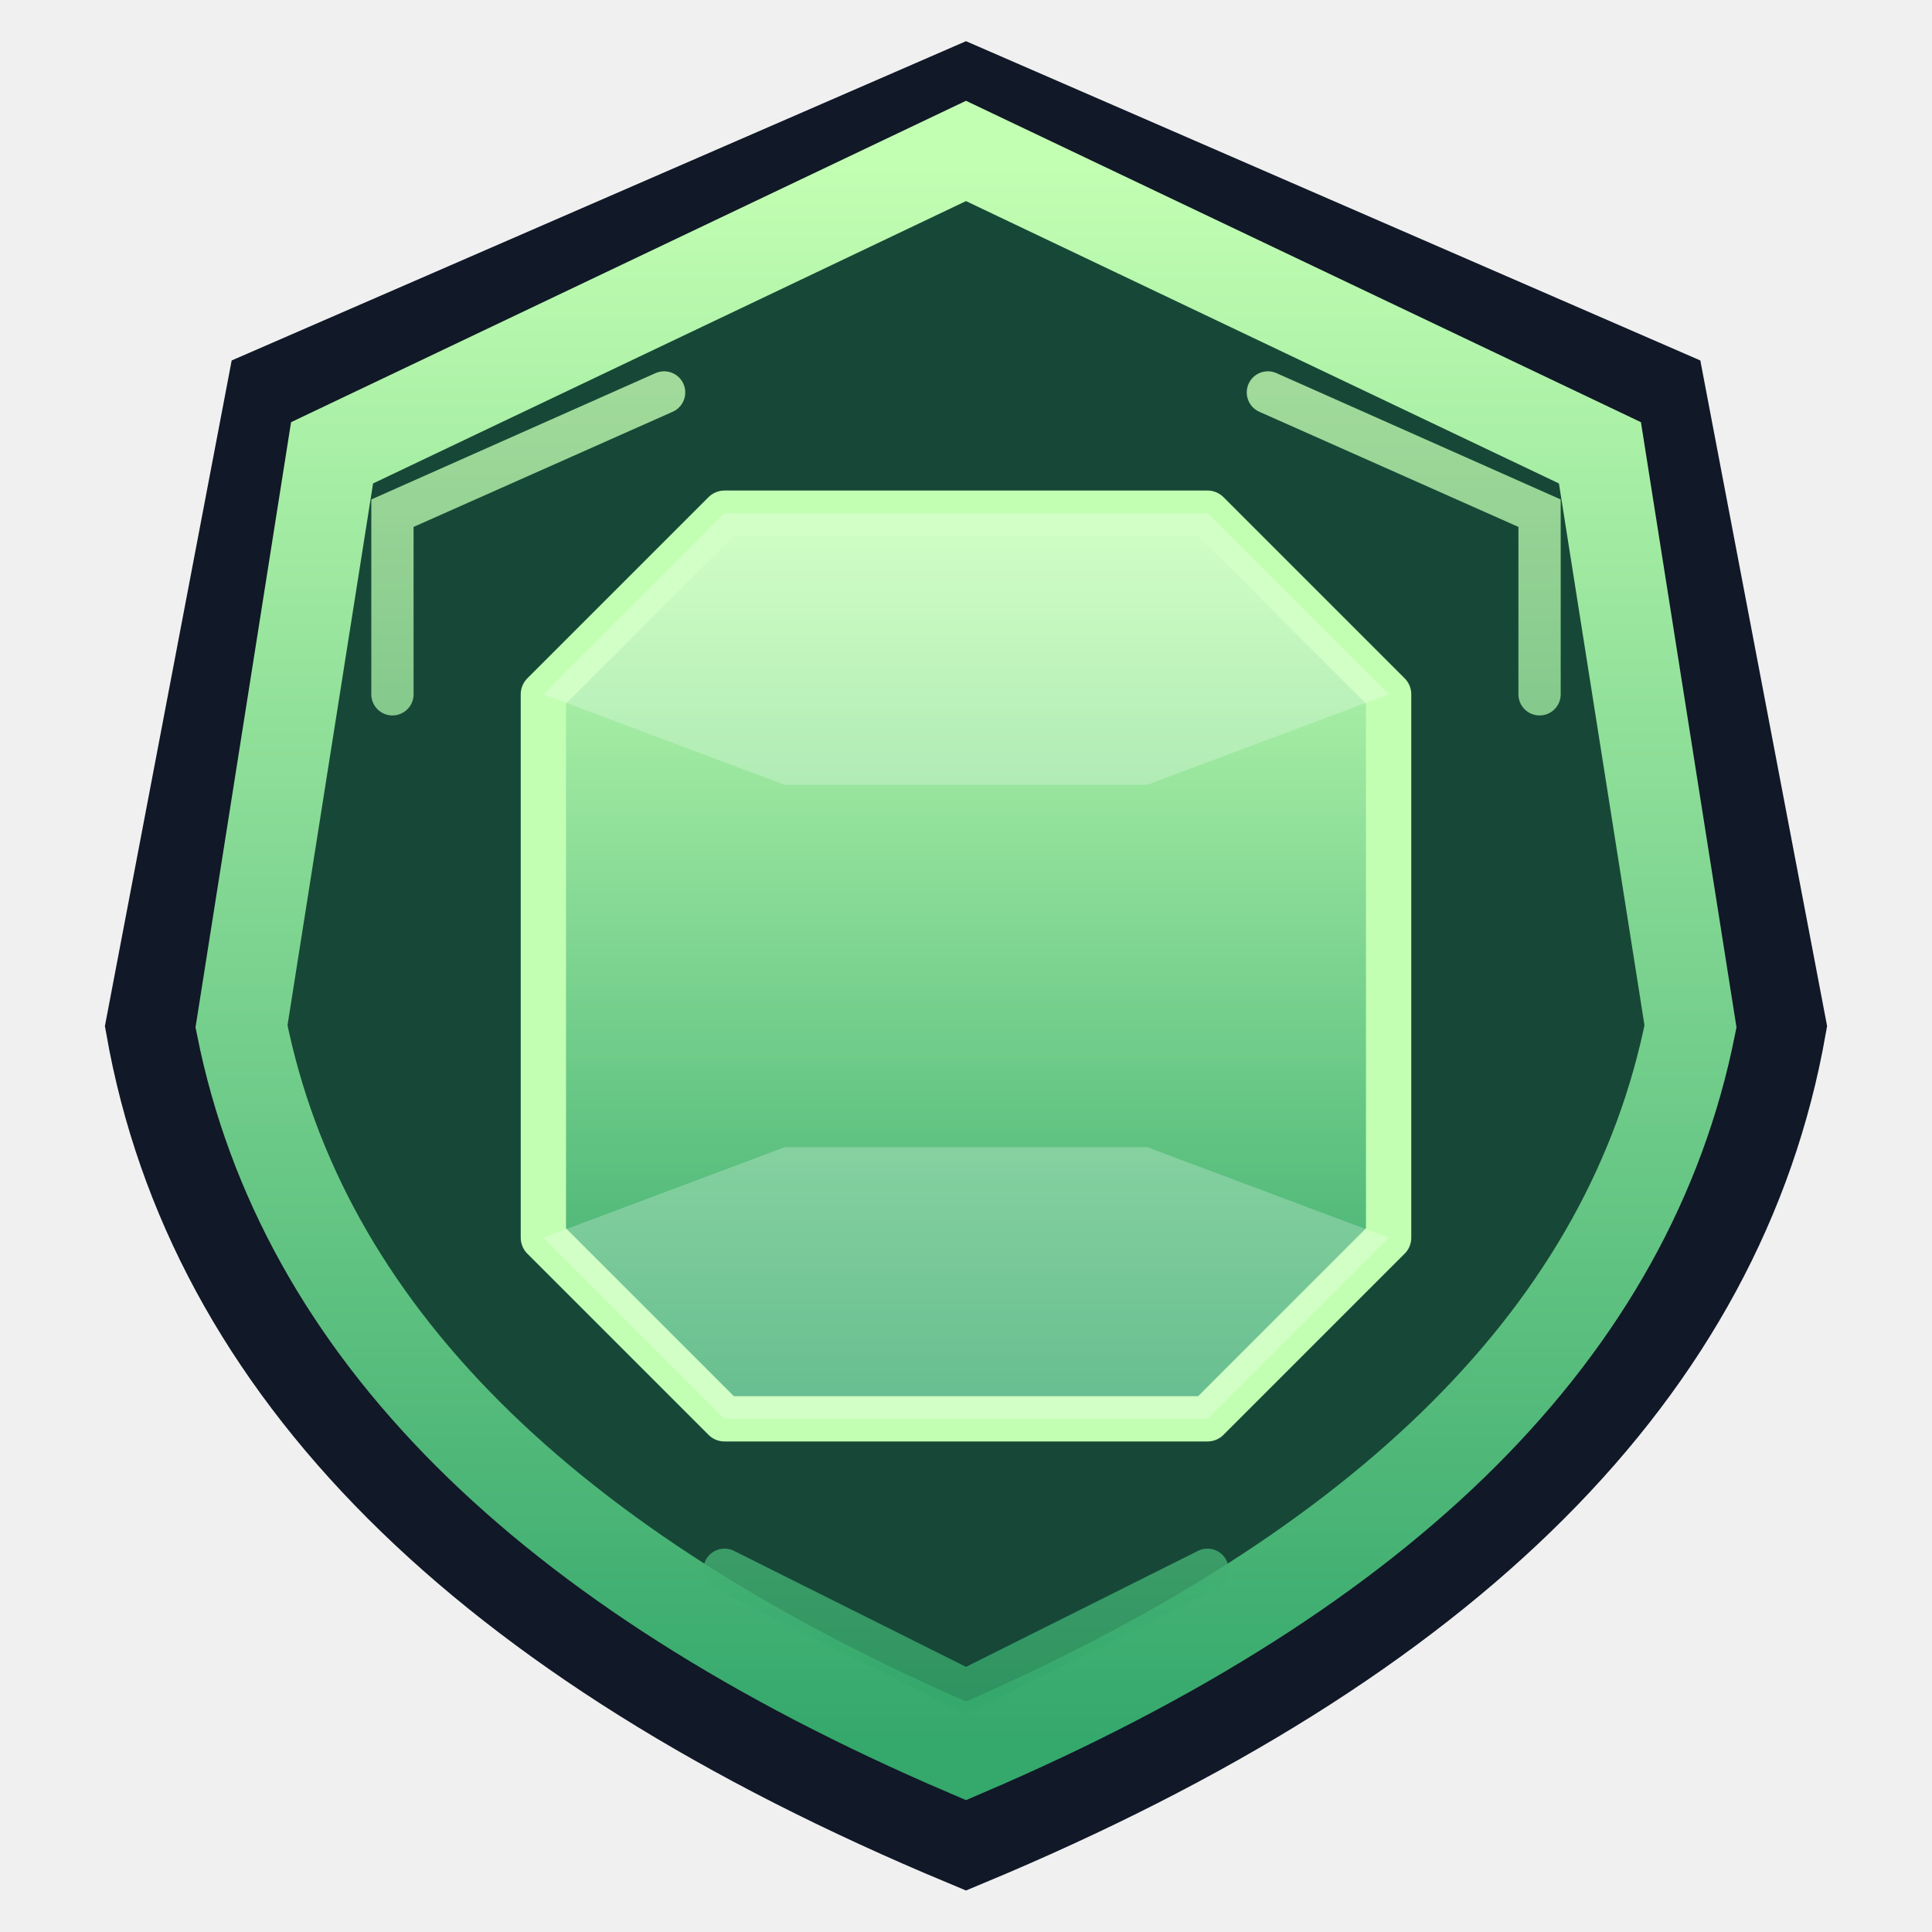
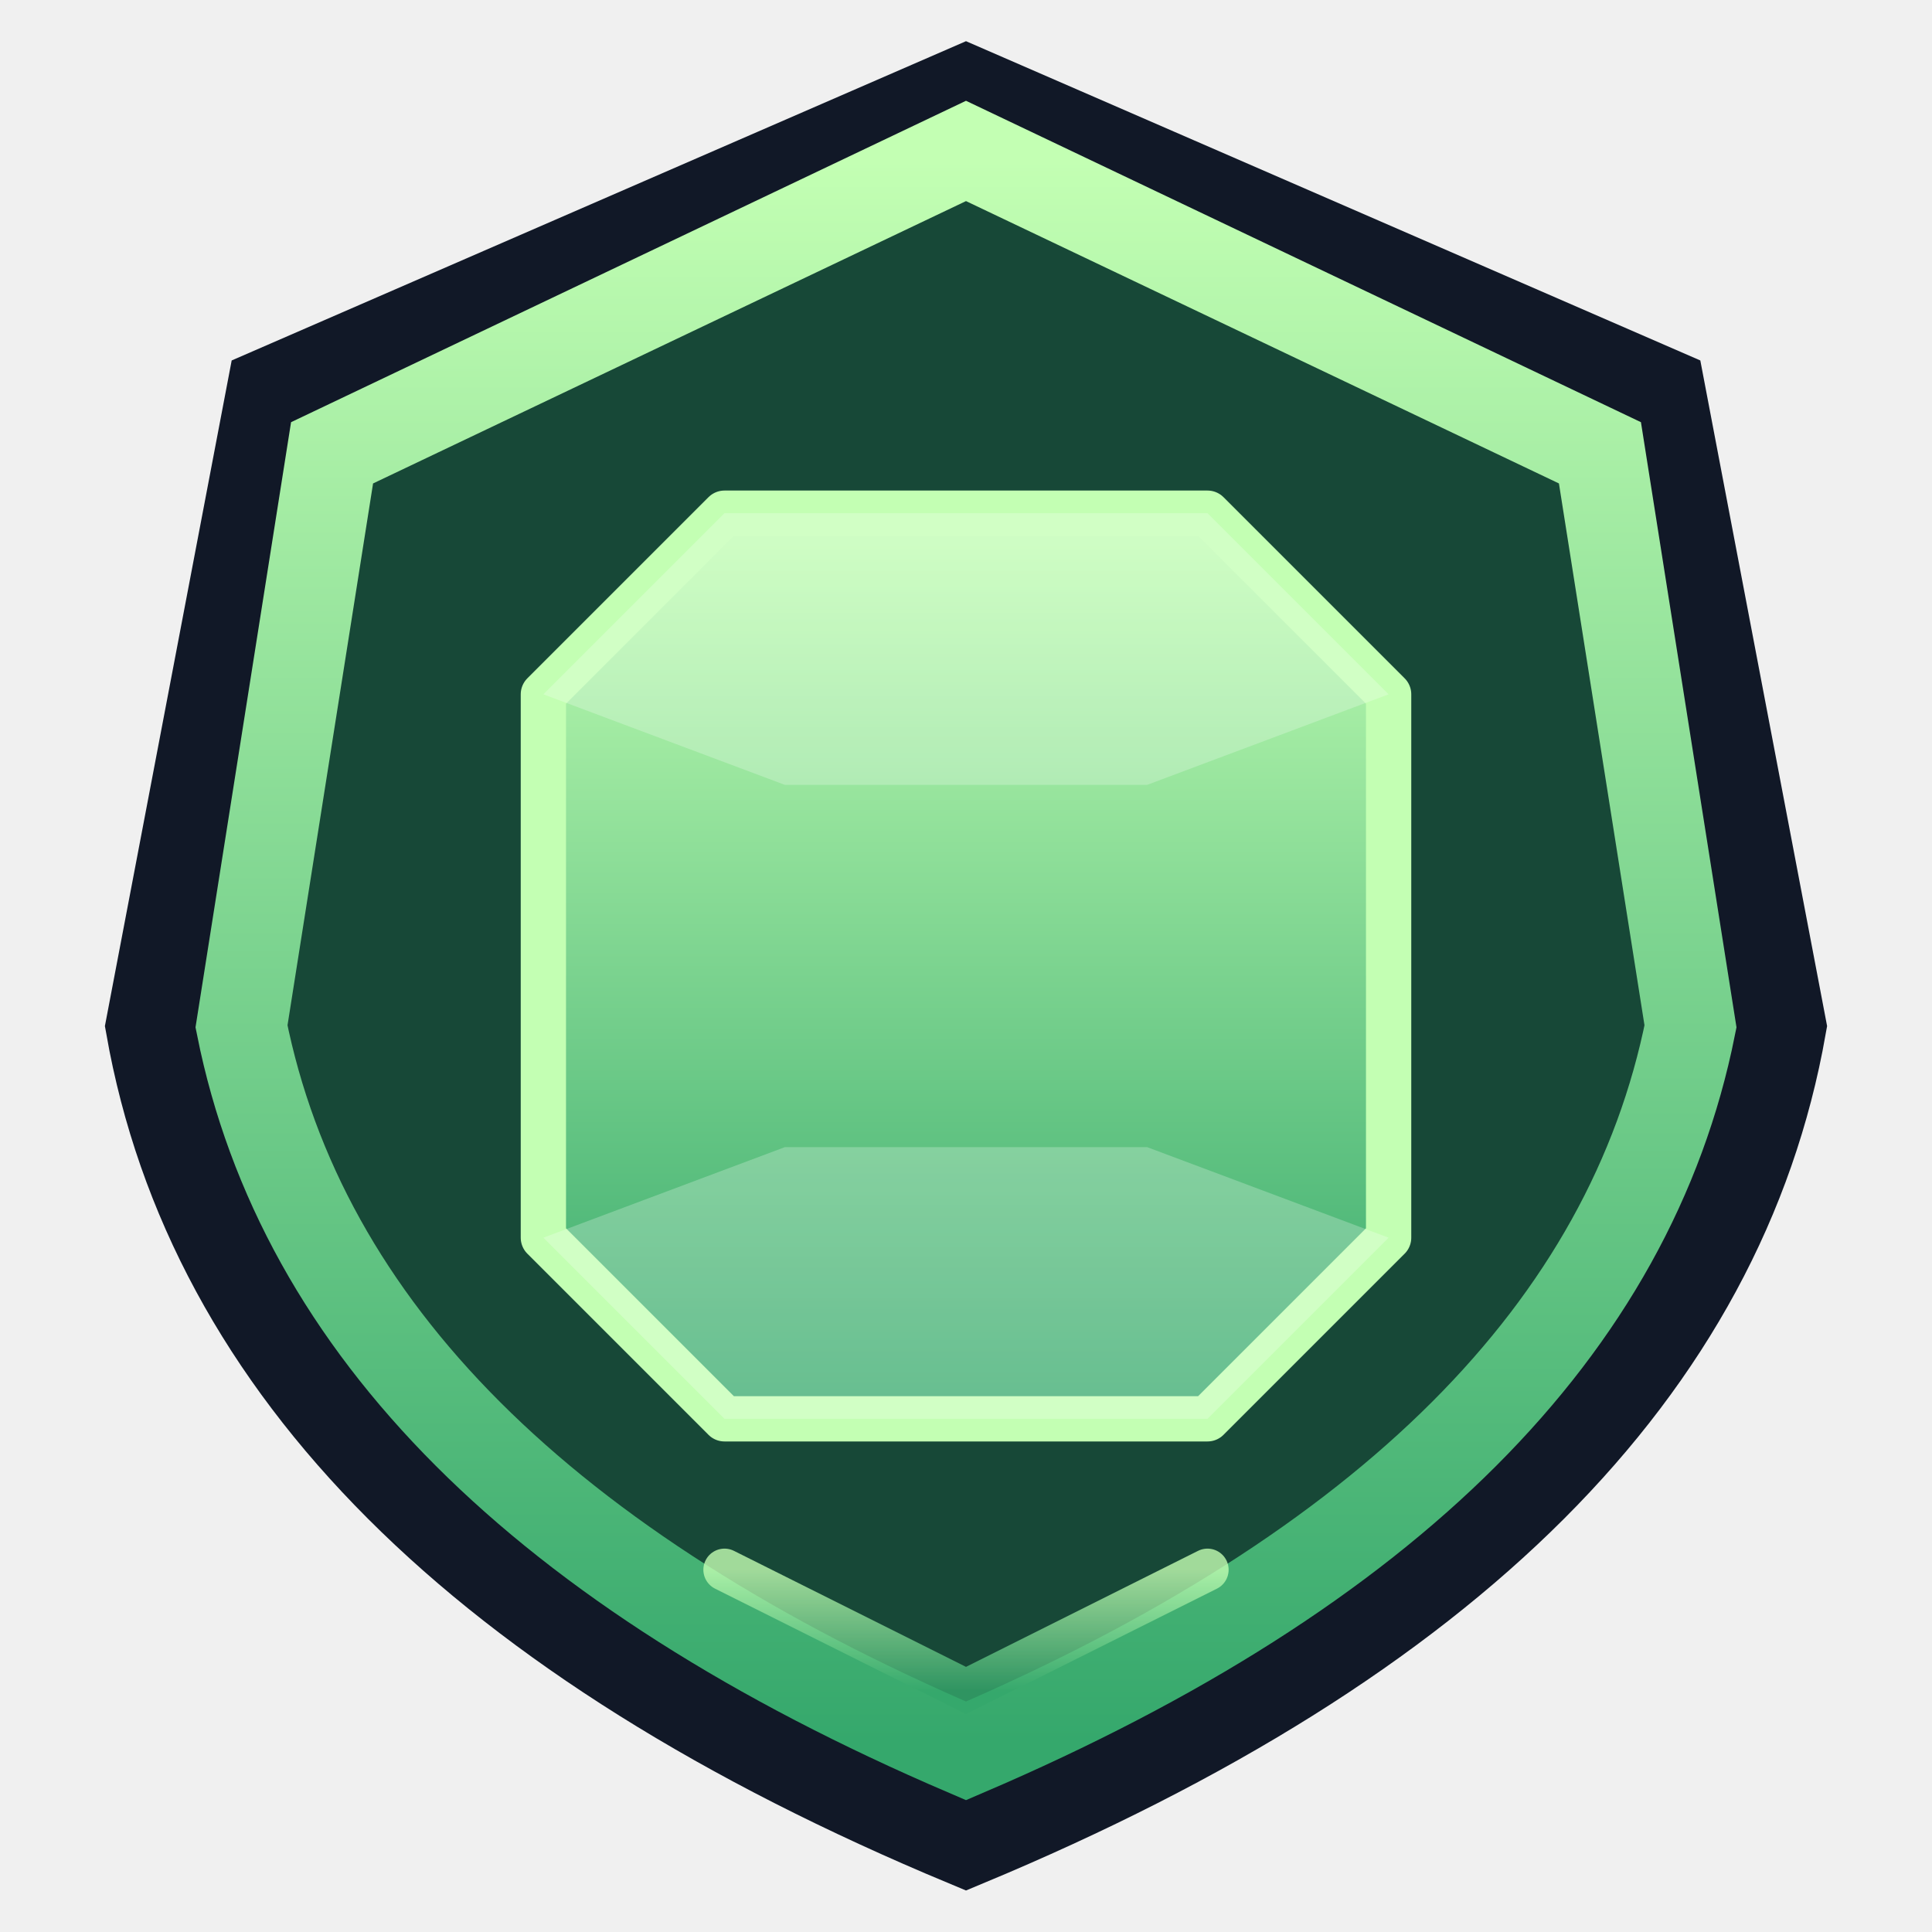
<svg xmlns="http://www.w3.org/2000/svg" viewBox="0 0 64 64">
  <defs>
    <linearGradient id="metal" x2="0" y2="1">
      <stop stop-color="#c3ffb3" />
      <stop offset="1" stop-color="#35a86c" />
    </linearGradient>
  </defs>
  <path d="M32 3 55 13 59 34Q56 51 32 61 8 51 5 34L9 13Z" fill="#174837" stroke="#111827" stroke-width="3" />
  <path d="M32 5 53 15 56 34Q53 49 32 58 11 49 8 34L11 15Z" fill="none" stroke="url(#metal)" stroke-width="3" />
  <path d="M24 17H40L46 23V41L40 47H24L18 41V23Z" fill="url(#metal)" stroke="#c3ffb3" stroke-width="1.5" stroke-linejoin="round" />
  <path d="M24 17H40L46 23 38 26H26L18 23Z M26 38H38L46 41 40 47H24L18 41Z" fill="#fff" opacity=".24" />
-   <path d="M13 23V17L22 13M51 23V17L42 13M24 52L32 56 40 52" fill="none" stroke="url(#metal)" stroke-width="1.4" stroke-linecap="round" opacity=".8" />
+   <path d="M24 52L32 56 40 52" fill="none" stroke="url(#metal)" stroke-width="1.4" stroke-linecap="round" opacity=".8" />
</svg>
